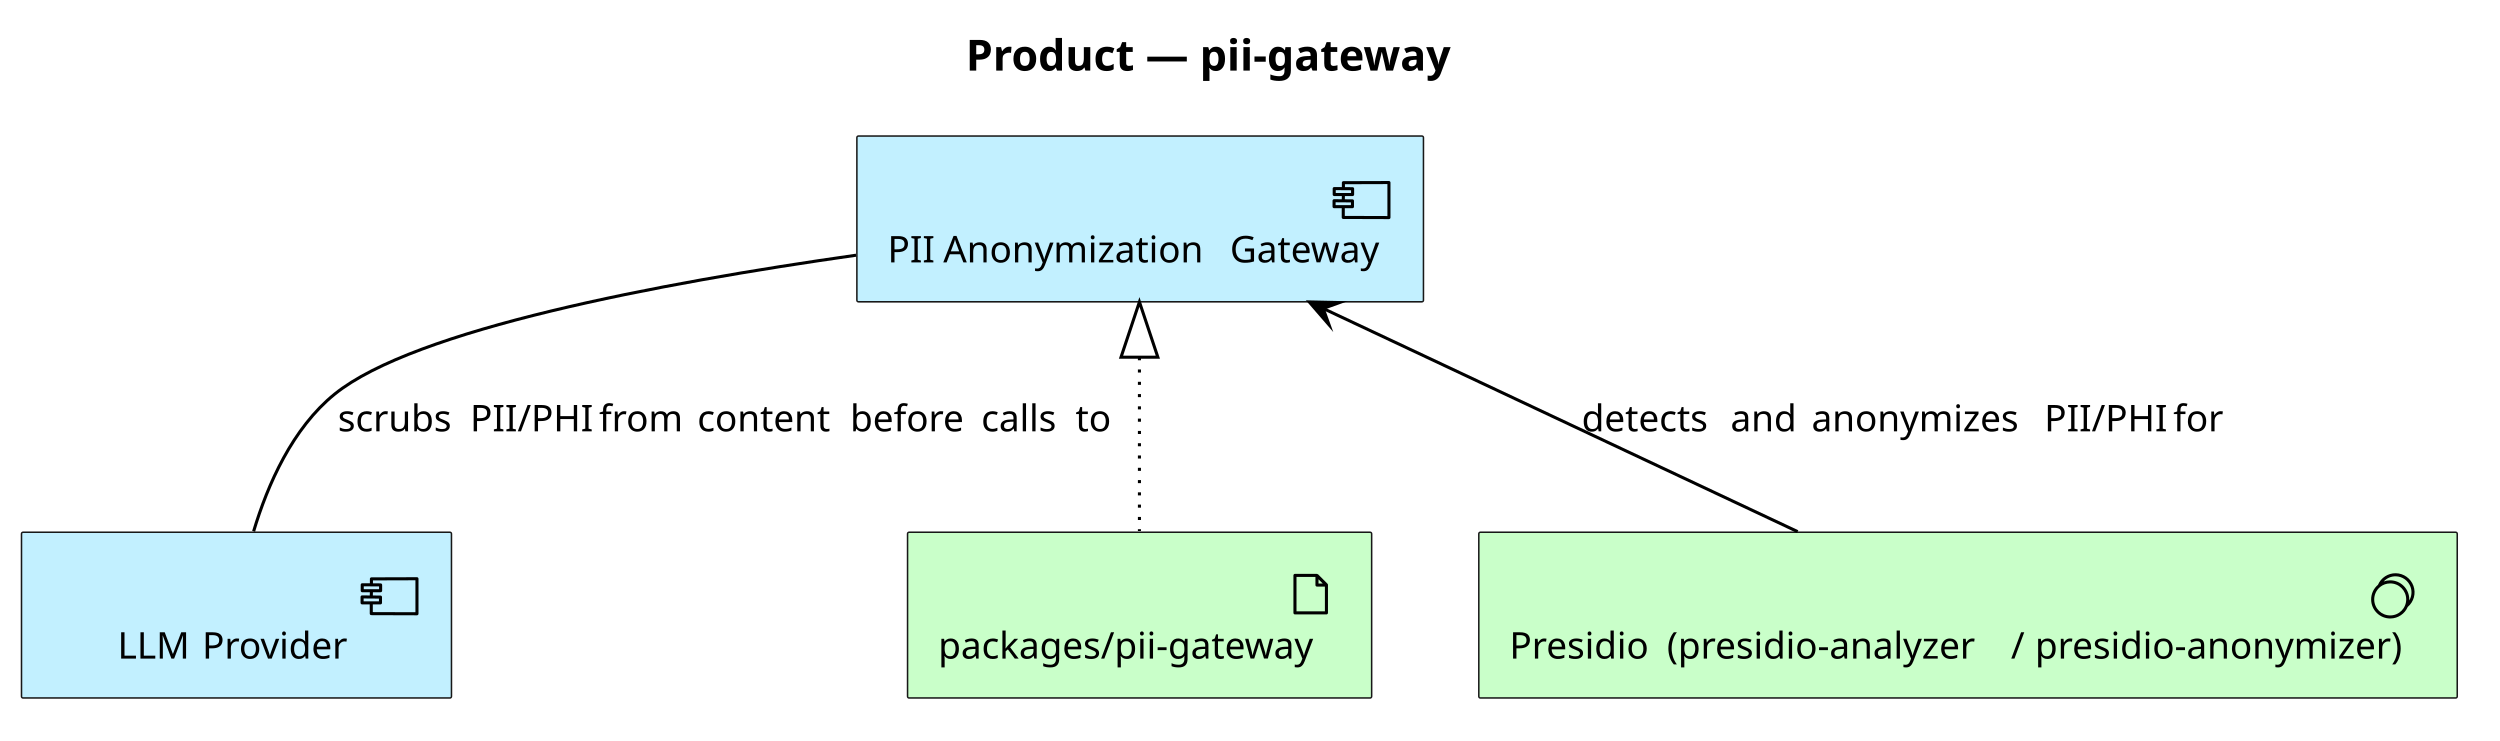
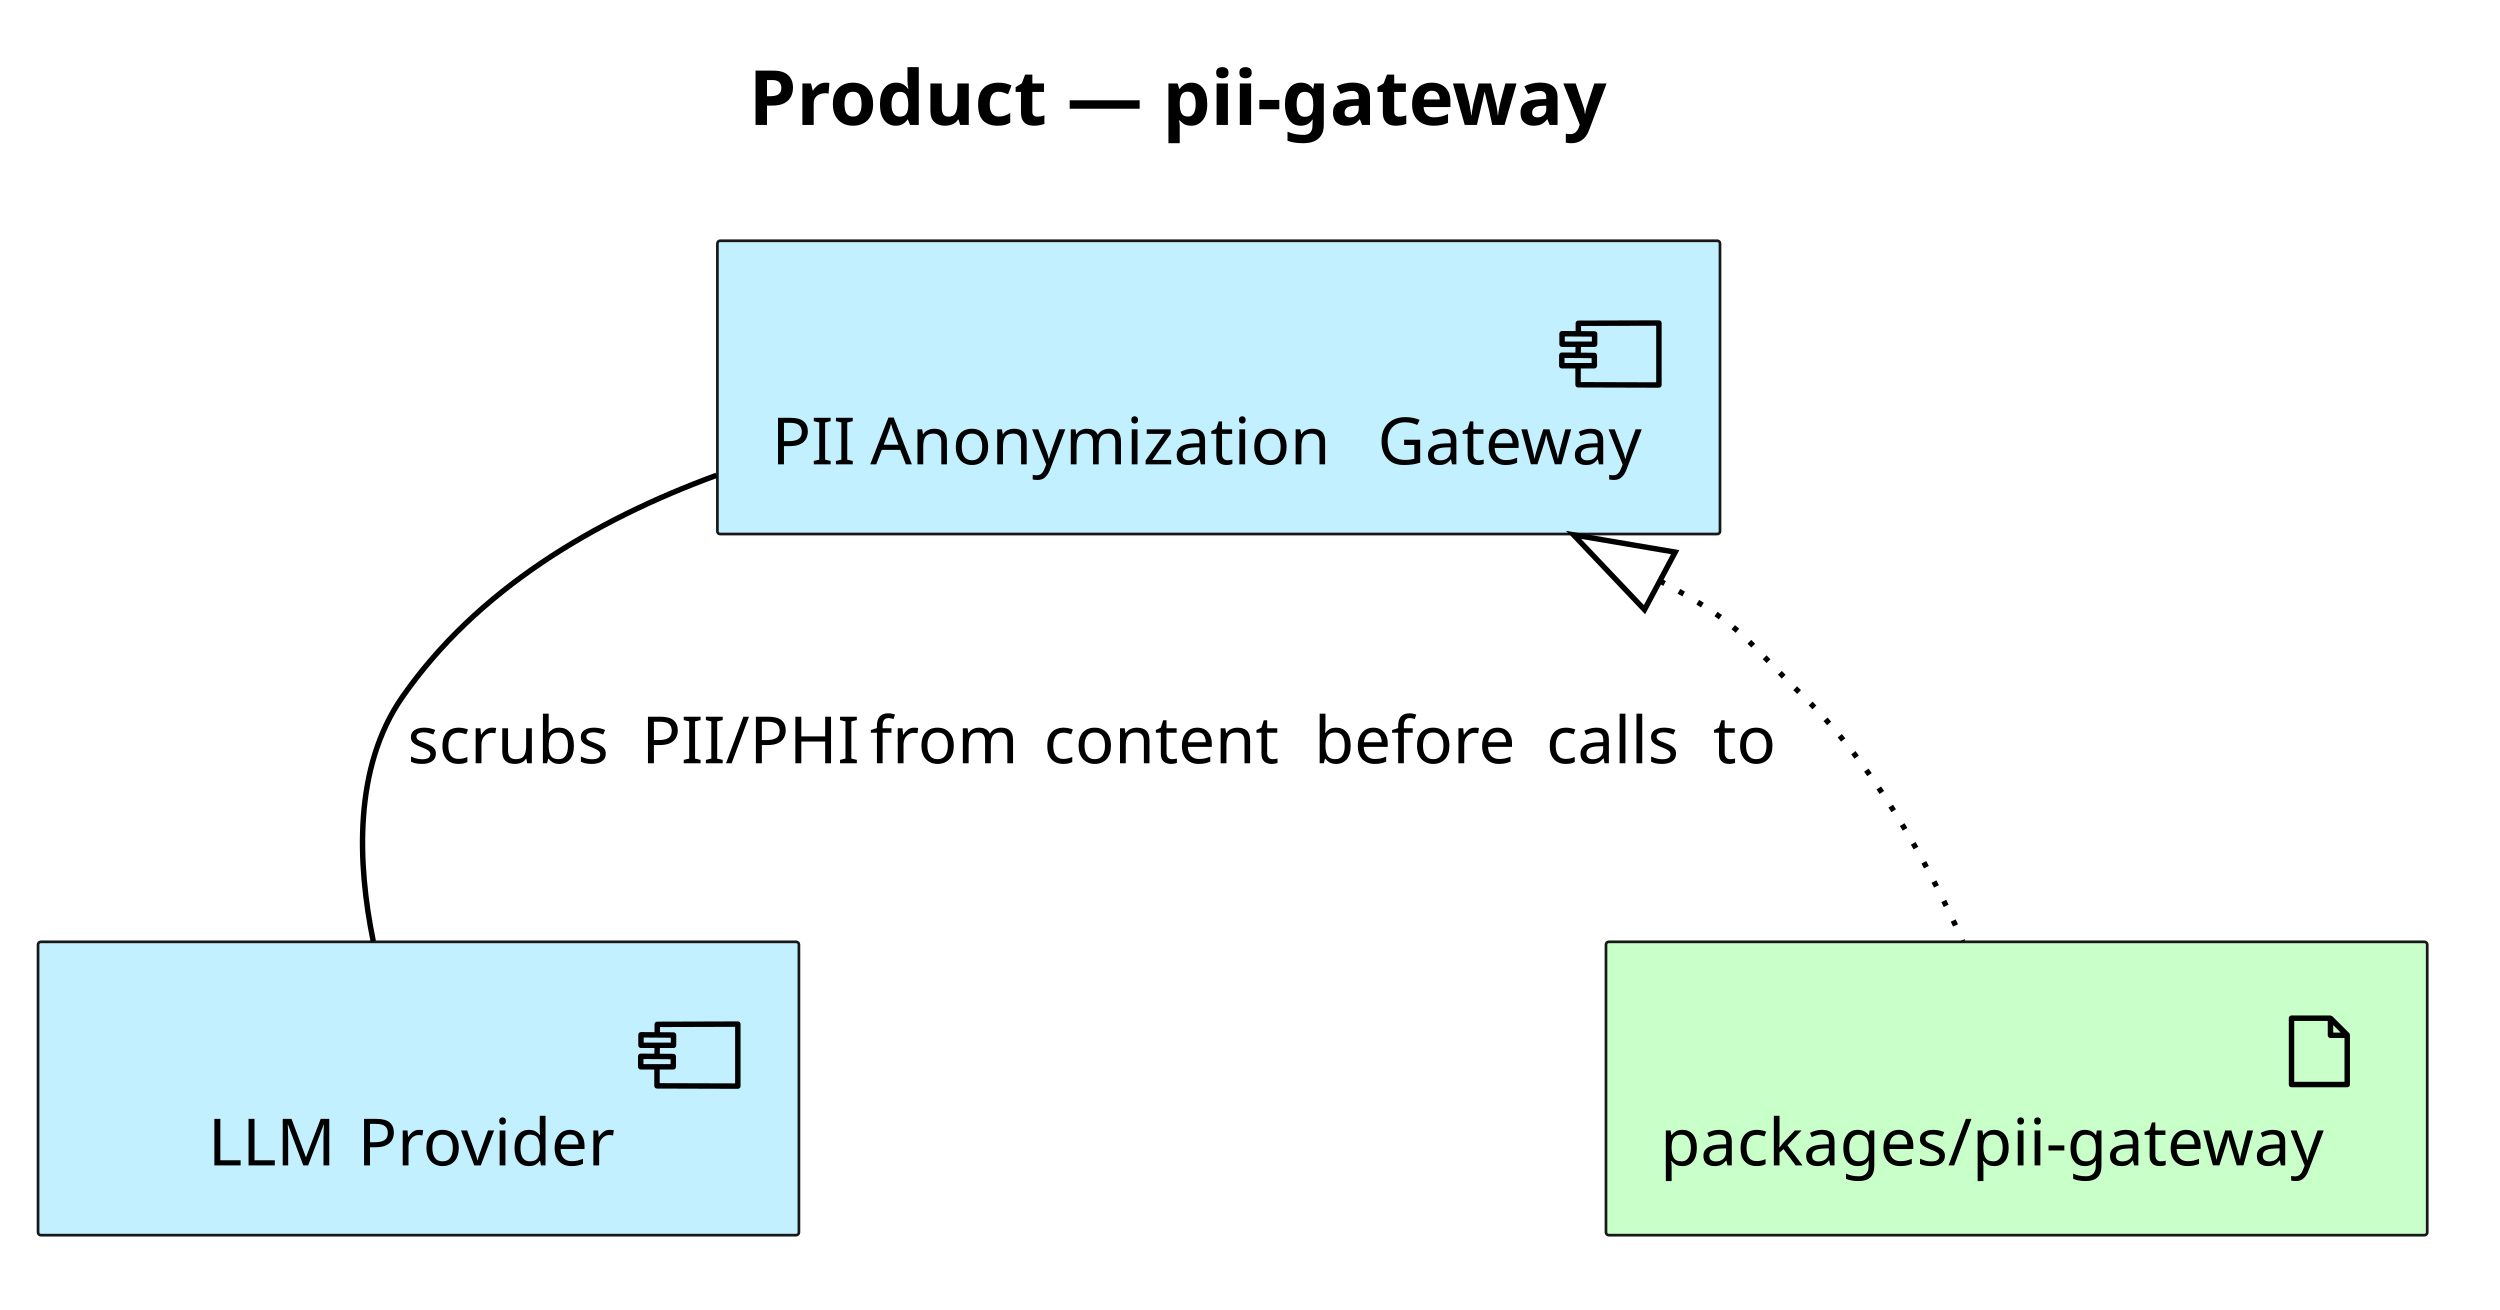
- <svg xmlns="http://www.w3.org/2000/svg" version="1.1" data-diagram-type="DESCRIPTION" style="width:814px;height:241px;background:#FFFFFF;" width="814px" height="241px" viewBox="0 0 814 241" zoomAndPan="magnify" preserveAspectRatio="none" contentStyleType="text/css">
+ <svg xmlns="http://www.w3.org/2000/svg" version="1.1" data-diagram-type="DESCRIPTION" style="width:460px;height:241px;background:#FFFFFF;" width="460px" height="241px" viewBox="0 0 460 241" zoomAndPan="magnify" preserveAspectRatio="none" contentStyleType="text/css">
  <defs />
  <g font-family="sans-serif" lengthAdjust="spacing">
    <g class="title" data-source-line="4">
-       <text x="314.486" y="22.995" fill="#000" font-size="14" textLength="178.104" font-weight="700">Product — pii-gateway</text>
+       <text x="137.753" y="22.995" fill="#000" font-size="14" textLength="178.104" font-weight="700">Product — pii-gateway</text>
    </g>
    <g class="entity" data-qualified-name="e_idc7fc80ba220752" id="ent0001" data-source-line="167">
-       <rect x="279" y="44.297" width="184.479" height="53.969" fill="#C2F0FF" style="stroke:#181818;stroke-width:0.5;" rx="0.5" ry="0.5" />
-       <path d="M452.239,58.936 L437.413,58.983 A0.5,0.5 0 0 0 436.913,59.483 L436.913,60.92 L434.425,60.901 A0.5,0.5 0 0 0 433.92,61.401 L433.92,63.336 A0.5,0.5 0 0 0 434.42,63.836 L436.901,63.836 L436.877,64.879 L434.378,64.859 A0.5,0.5 0 0 0 433.874,65.36 L433.874,67.295 A0.5,0.5 0 0 0 434.373,67.795 L436.866,67.795 L436.866,70.797 A0.5,0.5 0 0 0 437.366,71.297 L452.239,71.344 A0.5,0.5 0 0 0 452.741,70.844 L452.741,59.436 A0.5,0.5 0 0 0 452.239,58.936 M451.74,59.938 L451.74,70.342 L437.865,70.299 L437.865,67.795 L440.36,67.795 A0.5,0.5 0 0 0 440.859,67.295 L440.859,65.407 A0.5,0.5 0 0 0 440.363,64.907 L437.877,64.887 L437.901,63.836 L440.406,63.836 A0.5,0.5 0 0 0 440.906,63.336 L440.906,61.447 A0.5,0.5 0 0 0 440.41,60.948 L437.912,60.928 L437.912,59.981 M434.92,61.905 L439.907,61.943 L439.907,62.836 L434.92,62.836 M434.873,65.864 L439.86,65.903 L439.86,66.795 L434.873,66.795" fill="#000" />
-       <text x="289" y="85.436" fill="#000" font-size="12" textLength="14.314" font-family="Verdana">PII</text>
-       <text x="303.314" y="85.436" fill="#000" font-size="12" font-family="Verdana"> </text>
-       <text x="307.129" y="85.436" fill="#000" font-size="12" textLength="89.525" font-family="Verdana">Anonymization</text>
-       <text x="396.654" y="85.436" fill="#000" font-size="12" font-family="Verdana"> </text>
-       <text x="400.469" y="85.436" fill="#000" font-size="12" textLength="53.01" font-family="Verdana">Gateway</text>
+       <rect x="132" y="44.297" width="184.479" height="53.969" fill="#C2F0FF" style="stroke:#181818;stroke-width:0.5;" rx="0.5" ry="0.5" />
+       <path d="M305.239,58.936 L290.413,58.983 A0.5,0.5 0 0 0 289.913,59.483 L289.913,60.92 L287.425,60.901 A0.5,0.5 0 0 0 286.92,61.401 L286.92,63.336 A0.5,0.5 0 0 0 287.42,63.836 L289.901,63.836 L289.877,64.879 L287.378,64.859 A0.5,0.5 0 0 0 286.874,65.36 L286.874,67.295 A0.5,0.5 0 0 0 287.373,67.795 L289.866,67.795 L289.866,70.797 A0.5,0.5 0 0 0 290.366,71.297 L305.239,71.344 A0.5,0.5 0 0 0 305.741,70.844 L305.741,59.436 A0.5,0.5 0 0 0 305.239,58.936 M304.74,59.938 L304.74,70.342 L290.865,70.299 L290.865,67.795 L293.36,67.795 A0.5,0.5 0 0 0 293.859,67.295 L293.859,65.407 A0.5,0.5 0 0 0 293.363,64.907 L290.877,64.887 L290.901,63.836 L293.406,63.836 A0.5,0.5 0 0 0 293.906,63.336 L293.906,61.447 A0.5,0.5 0 0 0 293.41,60.948 L290.912,60.928 L290.912,59.981 M287.92,61.905 L292.907,61.943 L292.907,62.836 L287.92,62.836 M287.873,65.864 L292.86,65.903 L292.86,66.795 L287.873,66.795" fill="#000" />
+       <text x="142" y="85.436" fill="#000" font-size="12" textLength="14.314" font-family="Verdana">PII</text>
+       <text x="156.314" y="85.436" fill="#000" font-size="12" font-family="Verdana"> </text>
+       <text x="160.129" y="85.436" fill="#000" font-size="12" textLength="89.525" font-family="Verdana">Anonymization</text>
+       <text x="249.654" y="85.436" fill="#000" font-size="12" font-family="Verdana"> </text>
+       <text x="253.469" y="85.436" fill="#000" font-size="12" textLength="53.01" font-family="Verdana">Gateway</text>
    </g>
    <g class="entity" data-qualified-name="e_id2610ae0cc2cc50" id="ent0002" data-source-line="167">
      <rect x="7" y="173.297" width="140" height="53.969" fill="#C2F0FF" style="stroke:#181818;stroke-width:0.5;" rx="0.5" ry="0.5" />
      <path d="M135.76,187.936 L120.934,187.983 A0.5,0.5 0 0 0 120.434,188.483 L120.434,189.92 L117.946,189.901 A0.5,0.5 0 0 0 117.442,190.401 L117.442,192.336 A0.5,0.5 0 0 0 117.942,192.836 L120.422,192.836 L120.399,193.879 L117.899,193.859 A0.5,0.5 0 0 0 117.395,194.36 L117.395,196.295 A0.5,0.5 0 0 0 117.895,196.795 L120.387,196.795 L120.387,199.797 A0.5,0.5 0 0 0 120.888,200.297 L135.761,200.344 A0.5,0.5 0 0 0 136.262,199.844 L136.262,188.436 A0.5,0.5 0 0 0 135.761,187.936 M135.262,188.938 L135.262,199.342 L121.387,199.299 L121.387,196.795 L123.881,196.795 A0.5,0.5 0 0 0 124.381,196.295 L124.381,194.407 A0.5,0.5 0 0 0 123.885,193.907 L121.399,193.887 L121.422,192.836 L123.928,192.836 A0.5,0.5 0 0 0 124.428,192.336 L124.428,190.447 A0.5,0.5 0 0 0 123.932,189.948 L121.434,189.928 L121.434,188.981 M118.442,190.905 L123.428,190.943 L123.428,191.836 L118.442,191.836 M118.395,194.864 L123.381,194.903 L123.381,195.795 L118.395,195.795" fill="#000" />
      <text x="38.29" y="214.436" fill="#000" font-size="12" textLength="23.725" font-family="Verdana">LLM</text>
      <text x="62.015" y="214.436" fill="#000" font-size="12" font-family="Verdana"> </text>
      <text x="65.829" y="214.436" fill="#000" font-size="12" textLength="49.881" font-family="Verdana">Provider</text>
    </g>
    <g class="entity" data-qualified-name="e_id8b34f5f03beb50" id="ent0003" data-source-line="247">
      <rect x="295.5" y="173.297" width="151.109" height="53.969" fill="#C9FFC9" style="stroke:#181818;stroke-width:0.5;" rx="0.5" ry="0.5" />
      <path d="M421.639,186.847 A0.5,0.5 0 0 0 421.139,187.347 L421.139,199.556 A0.5,0.5 0 0 0 421.639,200.056 L431.887,200.056 A0.5,0.5 0 0 0 432.387,199.556 L432.387,190.429 A0.5,0.5 0 0 0 432.241,190.076 L429.161,186.994 A0.5,0.5 0 0 0 429.034,186.968 A0.5,0.5 0 0 0 428.741,186.847 M422.139,187.847 L428.307,187.847 L428.307,190.496 A0.5,0.5 0 0 0 428.807,190.995 L431.387,190.995 L431.387,199.056 L422.139,199.056 M429.307,188.62 L430.68,189.996 L429.307,189.996" fill="#000" />
      <text x="305.5" y="214.436" fill="#000" font-size="12" textLength="131.109" font-family="Verdana">packages/pii-gateway</text>
    </g>
-     <g class="entity" data-qualified-name="e_idd46328fd3f165d" id="ent0004" data-source-line="210">
-       <rect x="481.5" y="173.297" width="318.576" height="53.969" fill="#C9FFC9" style="stroke:#181818;stroke-width:0.5;" rx="0.5" ry="0.5" />
-       <path d="M780.066,186.647 C777.541,186.609 775.247,188.106 774.26,190.418 C772.886,191.574 772.02,193.313 772.043,195.245 C772.084,198.664 774.897,201.416 778.316,201.381 C780.848,201.355 783.016,199.808 783.959,197.618 A0.5,0.5 0 0 0 783.97,197.608 C785.952,195.94 786.691,193.212 785.822,190.772 C784.953,188.332 782.656,186.686 780.066,186.647 M780.051,187.647 C782.226,187.68 784.149,189.058 784.879,191.108 C785.409,192.597 785.228,194.209 784.451,195.517 C784.458,195.385 784.462,195.252 784.46,195.118 C784.431,191.698 781.628,188.938 778.209,188.961 A0.5,0.5 0 0 0 778.189,188.969 A0.5,0.5 0 0 0 778.167,188.961 C777.453,188.971 776.768,189.102 776.131,189.334 C777.117,188.259 778.532,187.624 780.05,187.647 M778.199,189.954 A0.5,0.5 0 0 0 778.217,189.962 C781.096,189.942 783.436,192.248 783.461,195.128 C783.485,198.007 781.184,200.352 778.304,200.382 C775.425,200.411 773.077,198.113 773.043,195.233 C773.024,193.645 773.713,192.217 774.818,191.249 A0.5,0.5 0 0 0 775.083,191.031 C775.942,190.374 777.014,189.978 778.181,189.962 A0.5,0.5 0 0 0 778.199,189.954" fill="#000" />
-       <text x="491.5" y="214.436" fill="#000" font-size="12" textLength="47.432" font-family="Verdana">Presidio</text>
-       <text x="538.932" y="214.436" fill="#000" font-size="12" font-family="Verdana"> </text>
-       <text x="542.746" y="214.436" fill="#000" font-size="12" textLength="108.188" font-family="Verdana">(presidio-analyzer</text>
-       <text x="650.934" y="214.436" fill="#000" font-size="12" font-family="Verdana"> </text>
-       <text x="654.748" y="214.436" fill="#000" font-size="12" font-family="Verdana">/</text>
-       <text x="658.791" y="214.436" fill="#000" font-size="12" font-family="Verdana"> </text>
-       <text x="662.605" y="214.436" fill="#000" font-size="12" textLength="127.471" font-family="Verdana">presidio-anonymizer)</text>
+     <g class="link" data-entity-1="ent0001" data-entity-2="ent0002" id="lnk4" data-source-line="349" data-link-type="association">
+       <path d="M131.83,87.457 C109.28,95.747 87.71,108.547 74,128.297 C65.07,141.167 65.73,158.747 68.68,173.187" style="stroke:#000;stroke-width:1;" fill="none" id="e_idc7fc80ba220752-e_id2610ae0cc2cc50" />
+       <text x="75" y="140.436" fill="#000" font-size="12" textLength="39.258" font-family="Verdana">scrubs</text>
+       <text x="114.258" y="140.436" fill="#000" font-size="12" font-family="Verdana"> </text>
+       <text x="118.072" y="140.436" fill="#000" font-size="12" textLength="38.156" font-family="Verdana">PII/PHI</text>
+       <text x="156.229" y="140.436" fill="#000" font-size="12" font-family="Verdana"> </text>
+       <text x="160.043" y="140.436" fill="#000" font-size="12" textLength="28.189" font-family="Verdana">from</text>
+       <text x="188.232" y="140.436" fill="#000" font-size="12" font-family="Verdana"> </text>
+       <text x="192.047" y="140.436" fill="#000" font-size="12" textLength="45.943" font-family="Verdana">content</text>
+       <text x="237.99" y="140.436" fill="#000" font-size="12" font-family="Verdana"> </text>
+       <text x="241.805" y="140.436" fill="#000" font-size="12" textLength="38.883" font-family="Verdana">before</text>
+       <text x="280.688" y="140.436" fill="#000" font-size="12" font-family="Verdana"> </text>
+       <text x="284.502" y="140.436" fill="#000" font-size="12" textLength="26.871" font-family="Verdana">calls</text>
+       <text x="311.373" y="140.436" fill="#000" font-size="12" font-family="Verdana"> </text>
+       <text x="315.188" y="140.436" fill="#000" font-size="12" textLength="12.047" font-family="Verdana">to</text>
    </g>
-     <g class="link" data-entity-1="ent0001" data-entity-2="ent0002" id="lnk5" data-source-line="349" data-link-type="association">
-       <path d="M278.73,83.097 C214.15,92.277 134.97,107.337 109,128.297 C95.22,139.417 87.16,157.747 82.58,172.997" style="stroke:#000;stroke-width:1;" fill="none" id="e_idc7fc80ba220752-e_id2610ae0cc2cc50" />
-       <text x="110" y="140.436" fill="#000" font-size="12" textLength="39.258" font-family="Verdana">scrubs</text>
-       <text x="149.258" y="140.436" fill="#000" font-size="12" font-family="Verdana"> </text>
-       <text x="153.072" y="140.436" fill="#000" font-size="12" textLength="38.156" font-family="Verdana">PII/PHI</text>
-       <text x="191.229" y="140.436" fill="#000" font-size="12" font-family="Verdana"> </text>
-       <text x="195.043" y="140.436" fill="#000" font-size="12" textLength="28.189" font-family="Verdana">from</text>
-       <text x="223.232" y="140.436" fill="#000" font-size="12" font-family="Verdana"> </text>
-       <text x="227.047" y="140.436" fill="#000" font-size="12" textLength="45.943" font-family="Verdana">content</text>
-       <text x="272.99" y="140.436" fill="#000" font-size="12" font-family="Verdana"> </text>
-       <text x="276.805" y="140.436" fill="#000" font-size="12" textLength="38.883" font-family="Verdana">before</text>
-       <text x="315.688" y="140.436" fill="#000" font-size="12" font-family="Verdana"> </text>
-       <text x="319.502" y="140.436" fill="#000" font-size="12" textLength="26.871" font-family="Verdana">calls</text>
-       <text x="346.373" y="140.436" fill="#000" font-size="12" font-family="Verdana"> </text>
-       <text x="350.188" y="140.436" fill="#000" font-size="12" textLength="12.047" font-family="Verdana">to</text>
-     </g>
-     <g class="link" data-entity-1="ent0001" data-entity-2="ent0003" id="lnk7" data-source-line="349" data-link-type="extension">
-       <path d="M371,116.307 C371,138.077 371,151.007 371,172.887" style="stroke:#000;stroke-width:1;stroke-dasharray:1,3;" fill="none" id="e_idc7fc80ba220752-backto-e_id8b34f5f03beb50" />
-       <polygon points="371,98.307,365,116.307,377,116.307,371,98.307" fill="none" style="stroke:#000;stroke-width:1;stroke-linejoin:miter;stroke-miterlimit:10;" />
-       <text x="372" y="140.436" fill="#000" font-size="12" font-family="Verdana"> </text>
-     </g>
-     <g class="link" data-entity-1="ent0001" data-entity-2="ent0004" id="lnk9" data-source-line="349" data-link-type="dependency">
-       <path d="M430.815,100.435 C477.255,122.275 538.77,151.217 585.32,173.107" style="stroke:#000;stroke-width:1;" fill="none" id="e_idc7fc80ba220752-backto-e_idd46328fd3f165d" />
-       <polygon points="426.29,98.307,432.732,105.757,430.815,100.435,436.137,98.517,426.29,98.307" fill="#000" style="stroke:#000;stroke-width:1;stroke-linejoin:miter;stroke-miterlimit:10;" />
-       <text x="515" y="140.436" fill="#000" font-size="12" textLength="44.643" font-family="Verdana">detects</text>
-       <text x="559.643" y="140.436" fill="#000" font-size="12" font-family="Verdana"> </text>
-       <text x="563.457" y="140.436" fill="#000" font-size="12" textLength="22.576" font-family="Verdana">and</text>
-       <text x="586.033" y="140.436" fill="#000" font-size="12" font-family="Verdana"> </text>
-       <text x="589.848" y="140.436" fill="#000" font-size="12" textLength="71.965" font-family="Verdana">anonymizes</text>
-       <text x="661.813" y="140.436" fill="#000" font-size="12" font-family="Verdana"> </text>
-       <text x="665.627" y="140.436" fill="#000" font-size="12" textLength="38.156" font-family="Verdana">PII/PHI</text>
-       <text x="703.783" y="140.436" fill="#000" font-size="12" font-family="Verdana"> </text>
-       <text x="707.598" y="140.436" fill="#000" font-size="12" textLength="16.5" font-family="Verdana">for</text>
+     <g class="link" data-entity-1="ent0001" data-entity-2="ent0003" id="lnk6" data-source-line="349" data-link-type="extension">
+       <path d="M305.412,106.889 C320.522,114.949 319.83,116.417 332,128.297 C344.88,140.877 354.63,158.627 361.16,173.227" style="stroke:#000;stroke-width:1;stroke-dasharray:1,3;" fill="none" id="e_idc7fc80ba220752-backto-e_id8b34f5f03beb50" />
+       <polygon points="289.53,98.417,302.588,112.182,308.236,101.595,289.53,98.417" fill="none" style="stroke:#000;stroke-width:1;stroke-linejoin:miter;stroke-miterlimit:10;" />
+       <text x="344" y="140.436" fill="#000" font-size="12" font-family="Verdana"> </text>
    </g>
  </g>
</svg>
